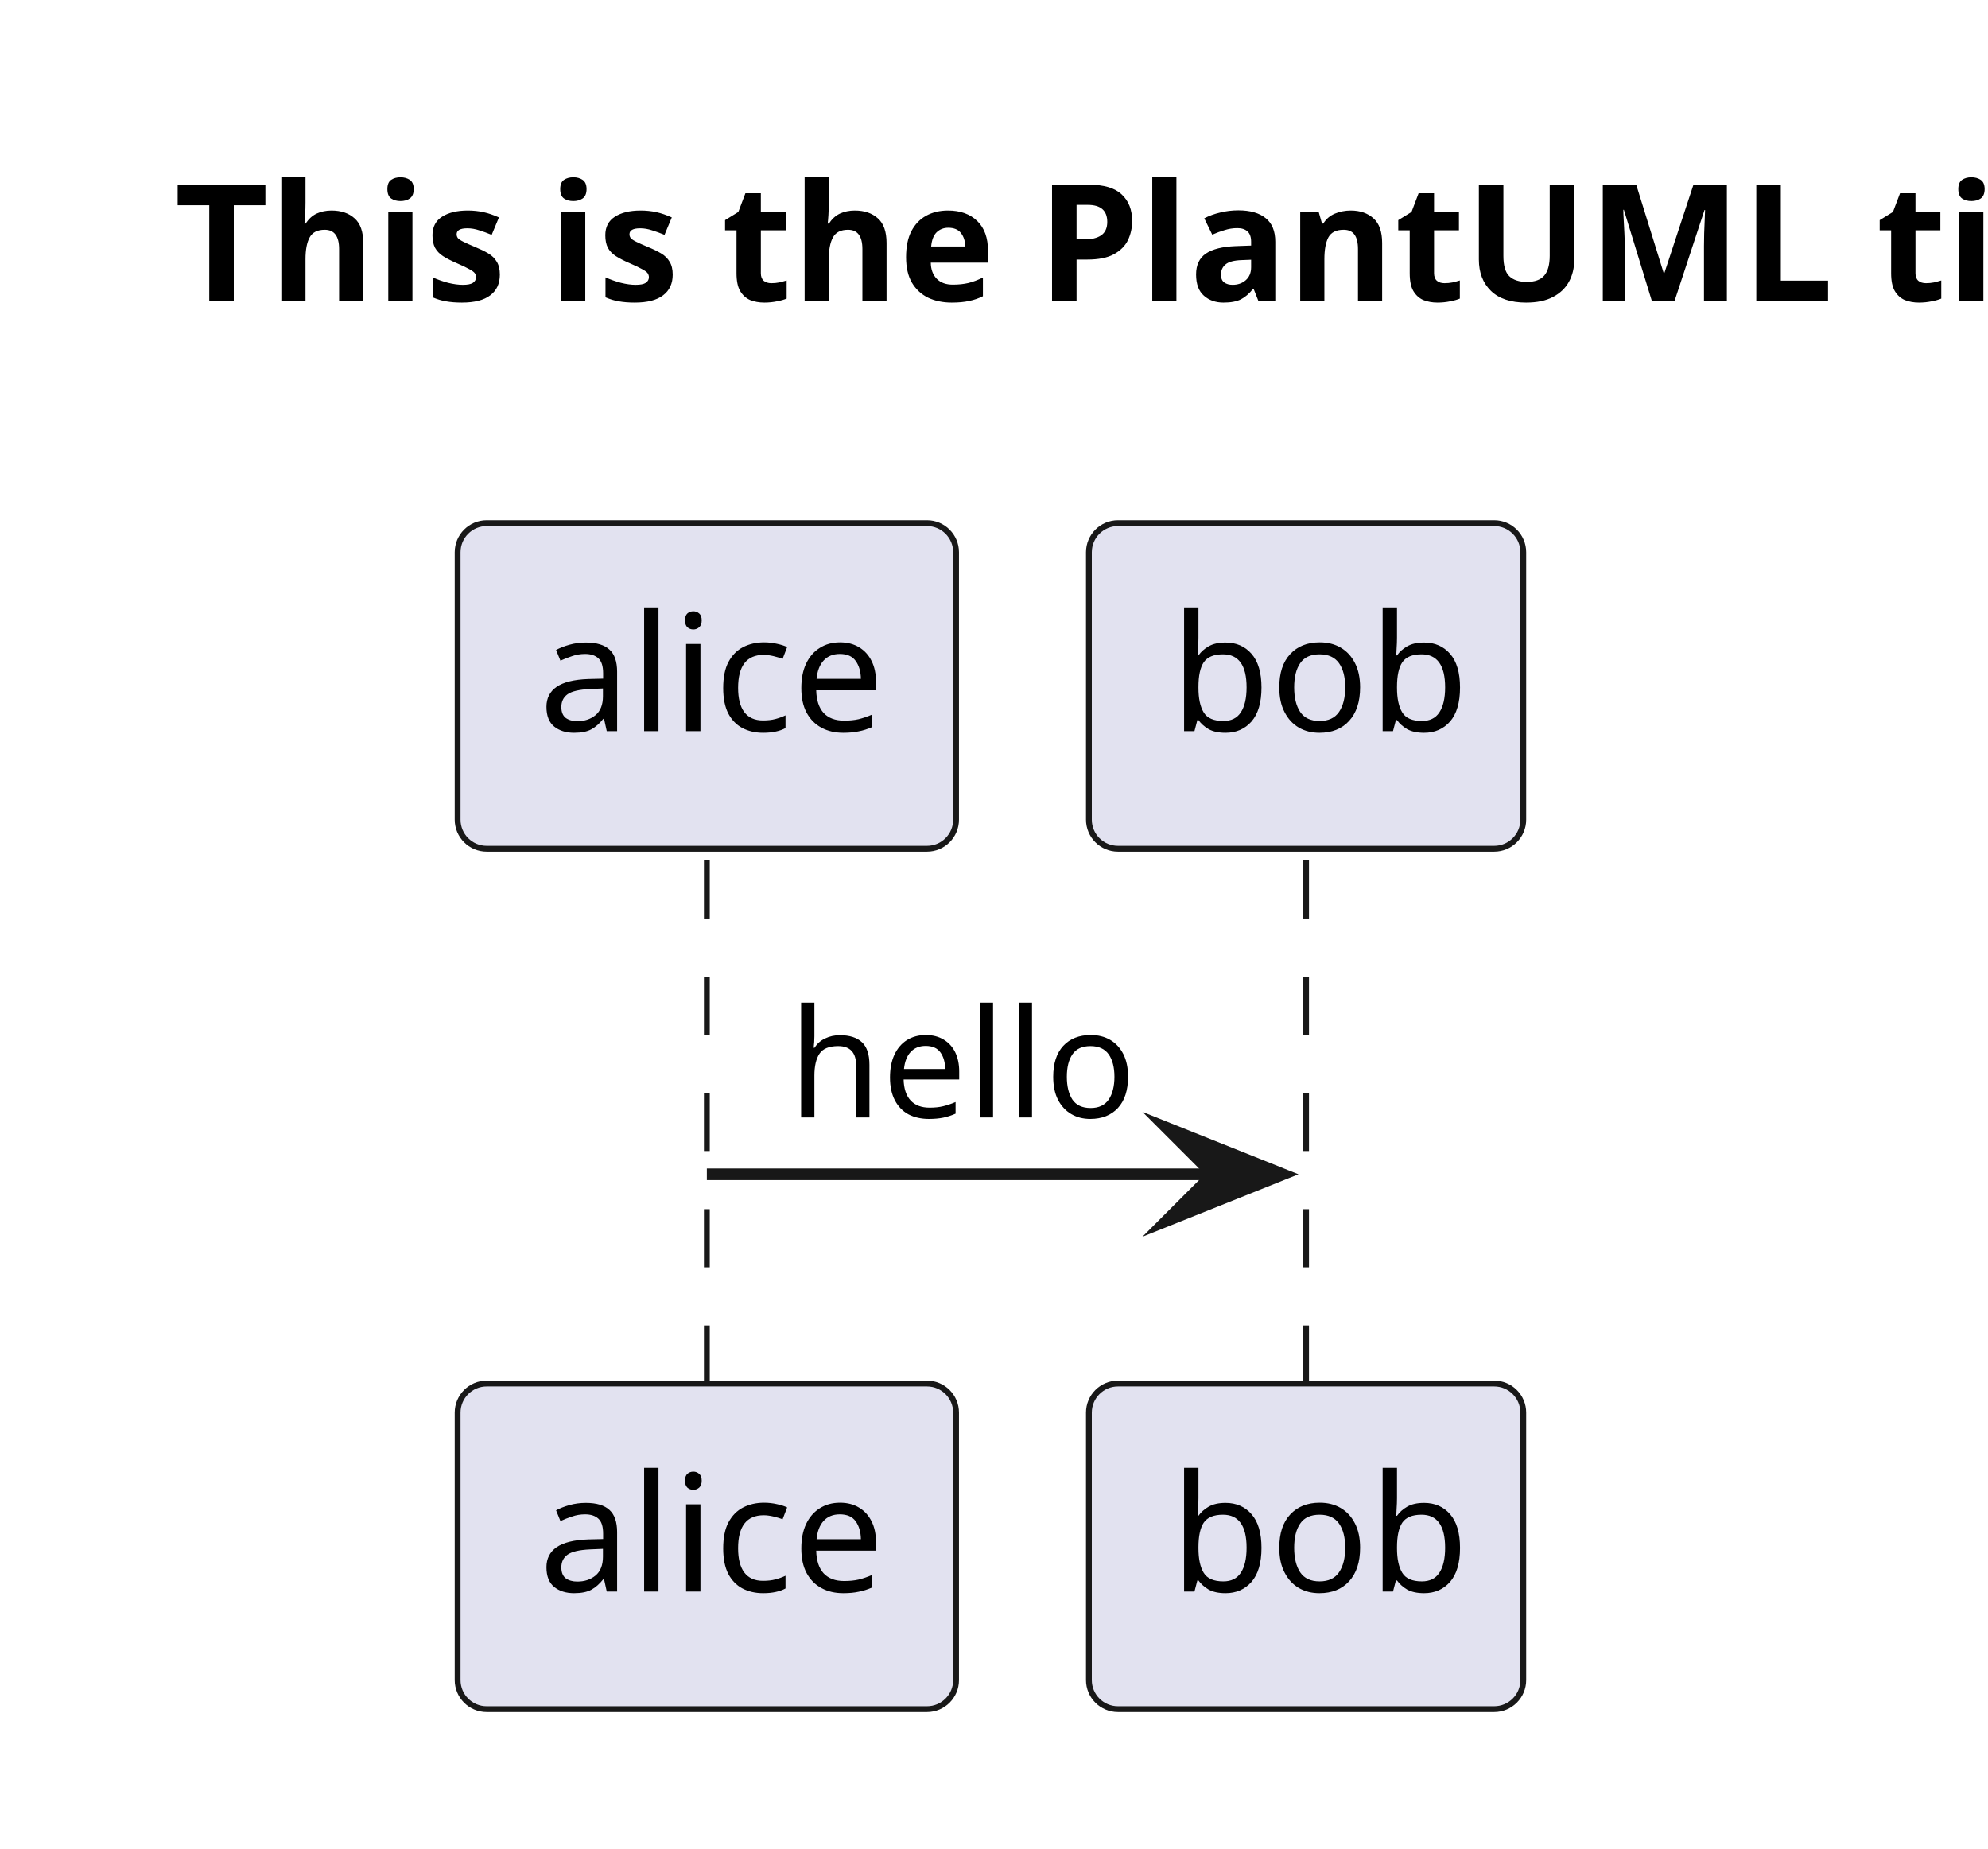
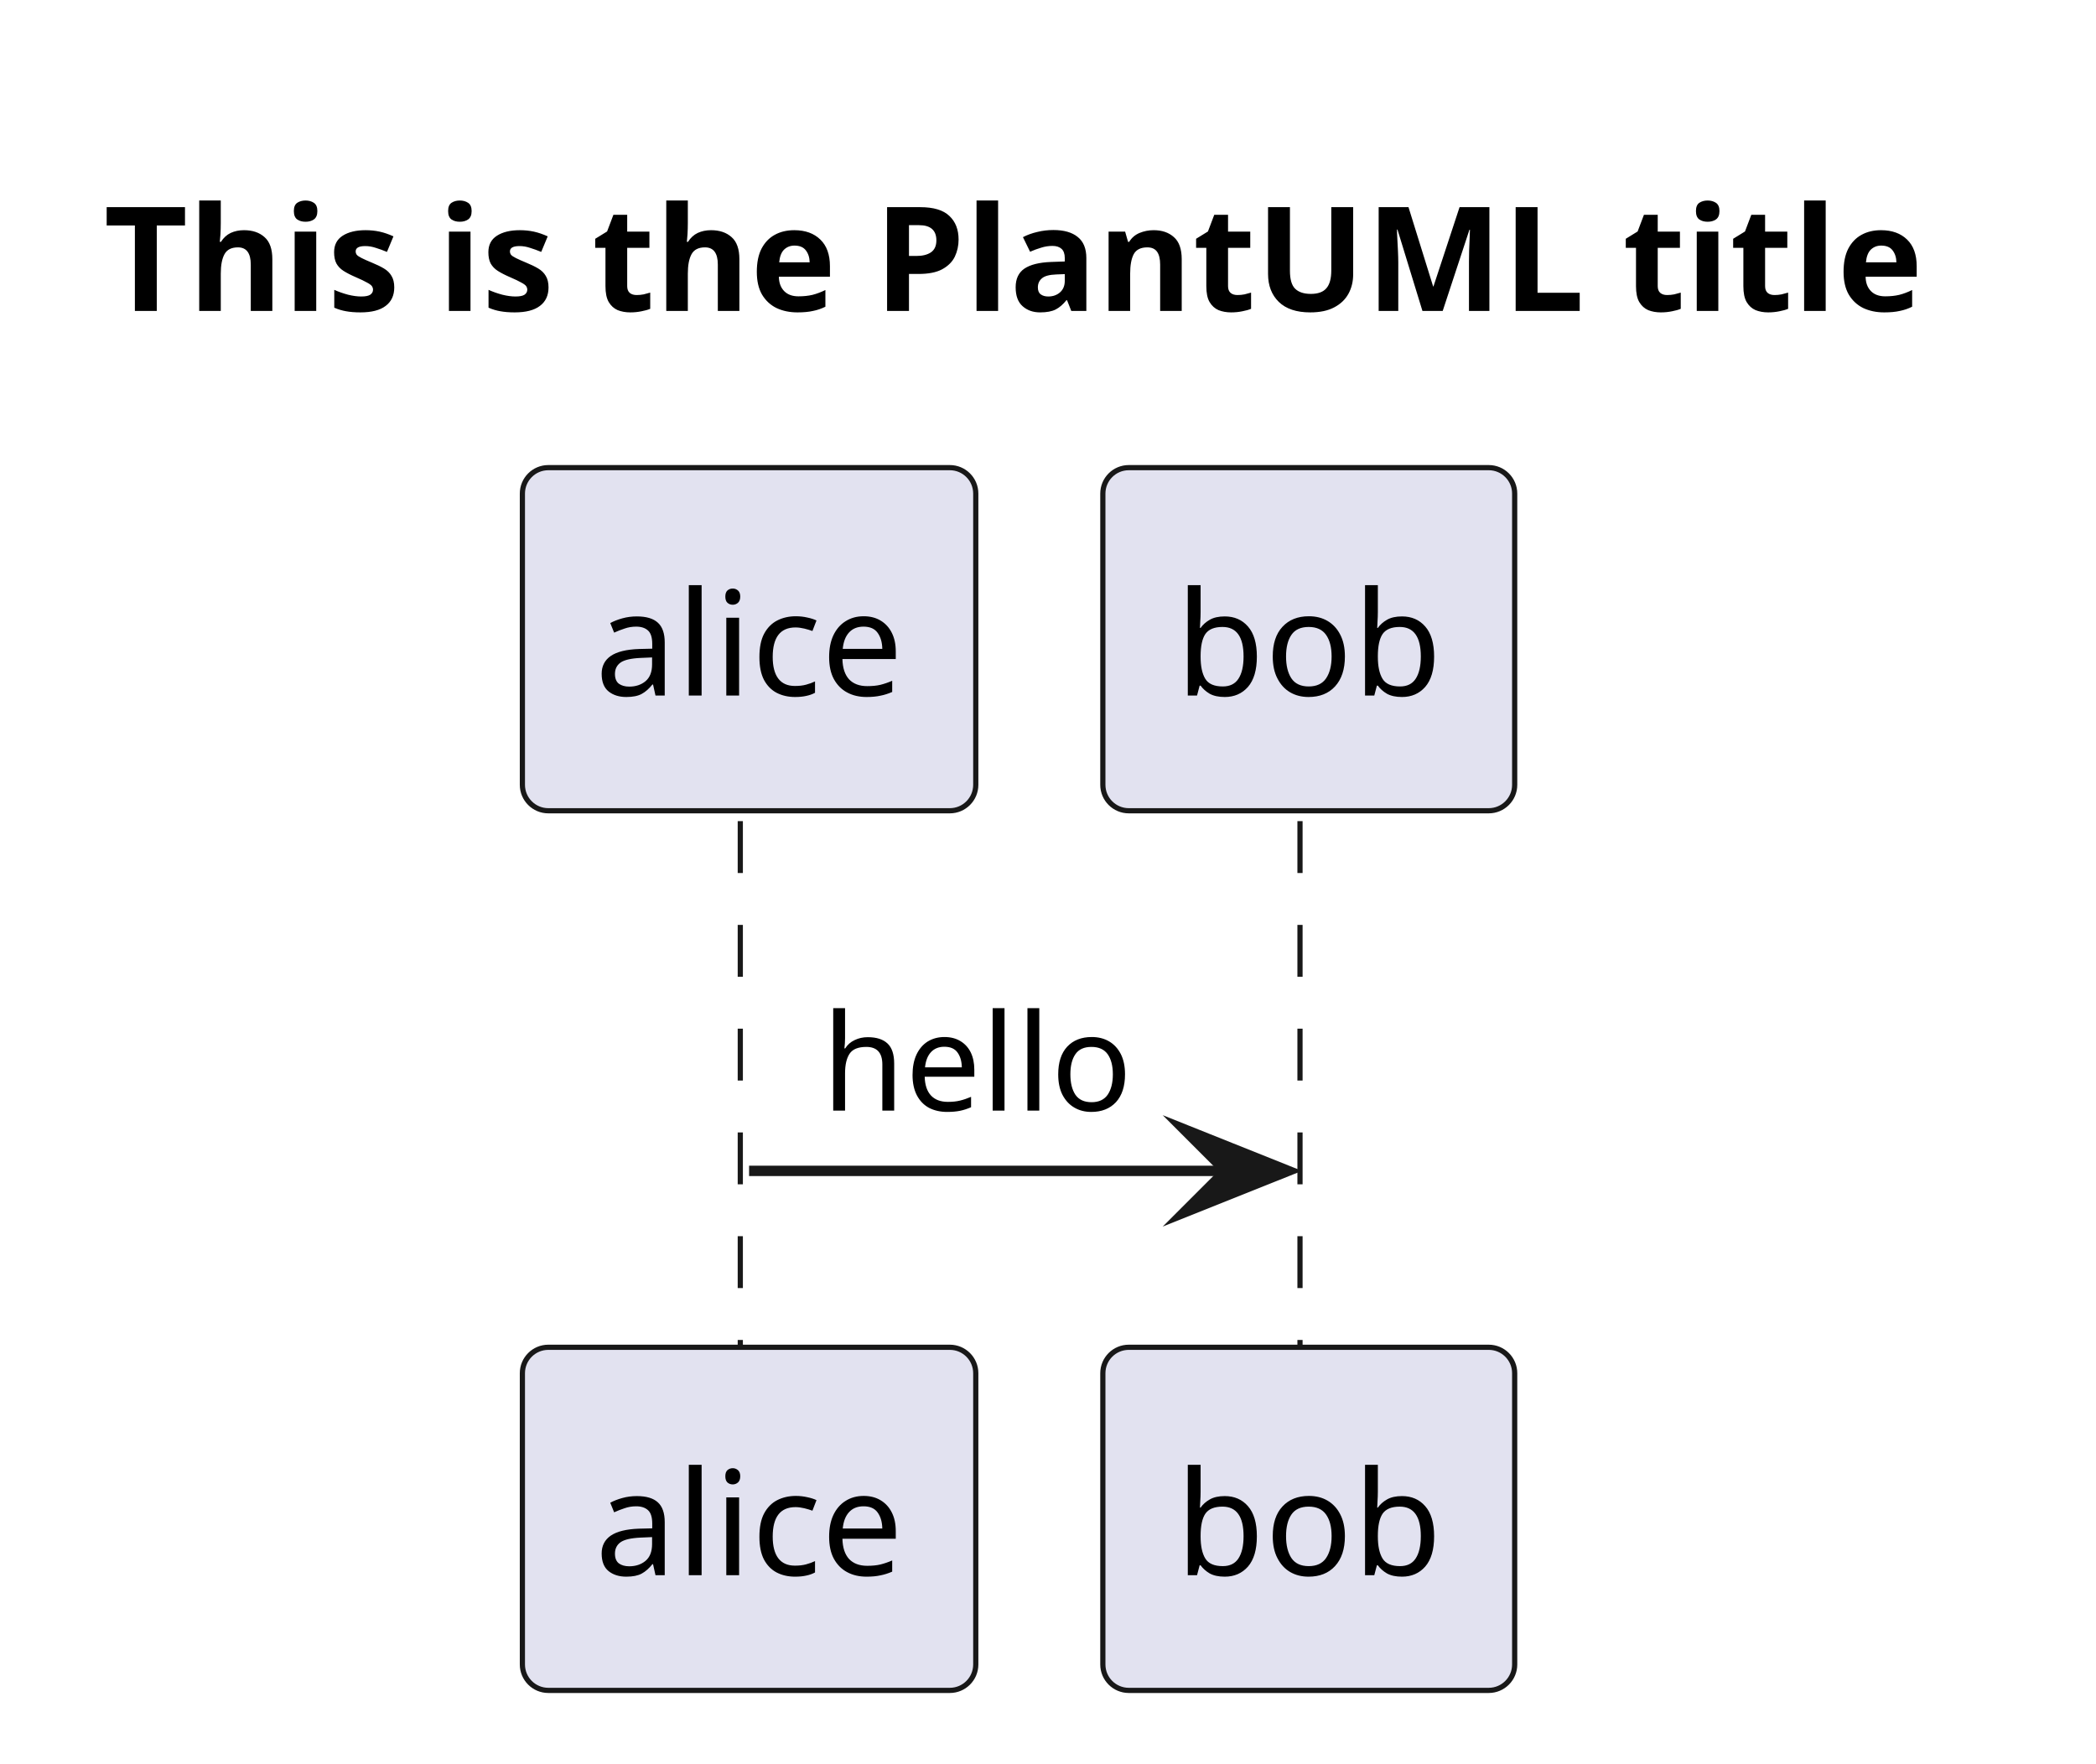
- <svg xmlns="http://www.w3.org/2000/svg" contentStyleType="text/css" data-diagram-type="SEQUENCE" height="159px" preserveAspectRatio="none" style="width:171px;height:159px;background:#FFFFFF;" version="1.1" viewBox="0 0 171 159" width="171px" zoomAndPan="magnify">
+ <svg xmlns="http://www.w3.org/2000/svg" contentStyleType="text/css" data-diagram-type="SEQUENCE" height="170px" preserveAspectRatio="none" style="width:202px;height:170px;background:#FFFFFF;" version="1.1" viewBox="0 0 202 170" width="202px" zoomAndPan="magnify">
  <defs />
-   <g font-family="sans-serif" lengthAdjust="spacing">
+   <g>
    <g class="title" data-source-line="2">
-       <text fill="#000" font-size="14" font-weight="700" textLength="139.388" x="15" y="25.889">This is the PlantUML title</text>
+       <text fill="#000000" font-family="sans-serif" font-size="14" font-weight="700" lengthAdjust="spacing" textLength="175.321" x="10" y="29.966">This is the PlantUML title</text>
    </g>
-     <g>
-       <rect fill="#000" fill-opacity="0" height="45" width="8" x="57.3" y="74" />
-       <line style="stroke:#181818;stroke-width:0.5;stroke-dasharray:5,5;" x1="60.8" x2="60.8" y1="74" y2="119" />
+     <g class="participant-lifeline" data-entity-uid="part1" data-qualified-name="alice" data-source-line="3" id="part1-lifeline">
+       <g>
+         <rect fill="#000000" fill-opacity="0" height="51.706" width="8" x="68.192" y="79.136" />
+         <line style="stroke:#181818;stroke-width:0.5;stroke-dasharray:5,5;" x1="71.345" x2="71.345" y1="79.136" y2="130.842" />
+       </g>
    </g>
-     <g>
-       <rect fill="#000" fill-opacity="0" height="45" width="8" x="108.844" y="74" />
-       <line style="stroke:#181818;stroke-width:0.5;stroke-dasharray:5,5;" x1="112.344" x2="112.344" y1="74" y2="119" />
+     <g class="participant-lifeline" data-entity-uid="part2" data-qualified-name="bob" data-source-line="3" id="part2-lifeline">
+       <g>
+         <rect fill="#000000" fill-opacity="0" height="51.706" width="8" x="122.131" y="79.136" />
+         <line style="stroke:#181818;stroke-width:0.5;stroke-dasharray:5,5;" x1="125.286" x2="125.286" y1="79.136" y2="130.842" />
+       </g>
    </g>
-     <rect fill="#E2E2F0" height="28" rx="2.5" ry="2.5" style="stroke:#181818;stroke-width:0.5;" width="42.875" x="39.363" y="45" />
-     <text fill="#000" font-size="14" textLength="28.875" x="46.363" y="62.889">alice</text>
-     <rect fill="#E2E2F0" height="28" rx="2.5" ry="2.5" style="stroke:#181818;stroke-width:0.5;" width="37.363" x="93.663" y="45" />
-     <text fill="#000" font-size="14" textLength="23.363" x="100.663" y="62.889">bob</text>
-     <rect fill="#E2E2F0" height="28" rx="2.5" ry="2.5" style="stroke:#181818;stroke-width:0.5;" width="42.875" x="39.363" y="119" />
-     <text fill="#000" font-size="14" textLength="28.875" x="46.363" y="136.889">alice</text>
-     <rect fill="#E2E2F0" height="28" rx="2.5" ry="2.5" style="stroke:#181818;stroke-width:0.5;" width="37.363" x="93.663" y="119" />
-     <text fill="#000" font-size="14" textLength="23.363" x="100.663" y="136.889">bob</text>
-     <polygon fill="#181818" points="100.344,97,110.344,101,100.344,105,104.344,101" style="stroke:#181818;stroke-width:1;stroke-linejoin:miter;stroke-miterlimit:10;" />
-     <line style="stroke:#181818;stroke-width:1;" x1="60.8" x2="106.344" y1="101" y2="101" />
-     <text fill="#000" font-size="13" textLength="27.544" x="67.8" y="96.111">hello</text>
+     <g class="participant participant-head" data-entity-uid="part1" data-qualified-name="alice" data-source-line="3" id="part1-head">
+       <rect fill="#E2E2F0" height="33.068" rx="2.5" ry="2.5" style="stroke:#181818;stroke-width:0.5;" width="43.694" x="50.345" y="45.068" />
+       <text fill="#000000" font-family="sans-serif" font-size="14" lengthAdjust="spacing" textLength="29.694" x="57.345" y="67.034">alice</text>
+     </g>
+     <g class="participant participant-tail" data-entity-uid="part1" data-qualified-name="alice" data-source-line="3" id="part1-tail">
+       <rect fill="#E2E2F0" height="33.068" rx="2.5" ry="2.5" style="stroke:#181818;stroke-width:0.5;" width="43.694" x="50.345" y="129.842" />
+       <text fill="#000000" font-family="sans-serif" font-size="14" lengthAdjust="spacing" textLength="29.694" x="57.345" y="151.808">alice</text>
+     </g>
+     <g class="participant participant-head" data-entity-uid="part2" data-qualified-name="bob" data-source-line="3" id="part2-head">
+       <rect fill="#E2E2F0" height="33.068" rx="2.5" ry="2.5" style="stroke:#181818;stroke-width:0.5;" width="39.69" x="106.286" y="45.068" />
+       <text fill="#000000" font-family="sans-serif" font-size="14" lengthAdjust="spacing" textLength="25.69" x="113.286" y="67.034">bob</text>
+     </g>
+     <g class="participant participant-tail" data-entity-uid="part2" data-qualified-name="bob" data-source-line="3" id="part2-tail">
+       <rect fill="#E2E2F0" height="33.068" rx="2.5" ry="2.5" style="stroke:#181818;stroke-width:0.5;" width="39.69" x="106.286" y="129.842" />
+       <text fill="#000000" font-family="sans-serif" font-size="14" lengthAdjust="spacing" textLength="25.69" x="113.286" y="151.808">bob</text>
+     </g>
+     <g class="message" data-entity-1="part1" data-entity-2="part2" data-source-line="3" id="msg1">
+       <polygon fill="#181818" points="114.131,108.842,124.131,112.842,114.131,116.842,118.131,112.842" style="stroke:#181818;stroke-width:1;stroke-linejoin:miter;stroke-miterlimit:10;" />
+       <line style="stroke:#181818;stroke-width:1;" x1="72.192" x2="120.131" y1="112.842" y2="112.842" />
+       <text fill="#000000" font-family="sans-serif" font-size="13" lengthAdjust="spacing" textLength="29.939" x="79.192" y="107.033">hello</text>
+     </g>
  </g>
</svg>
